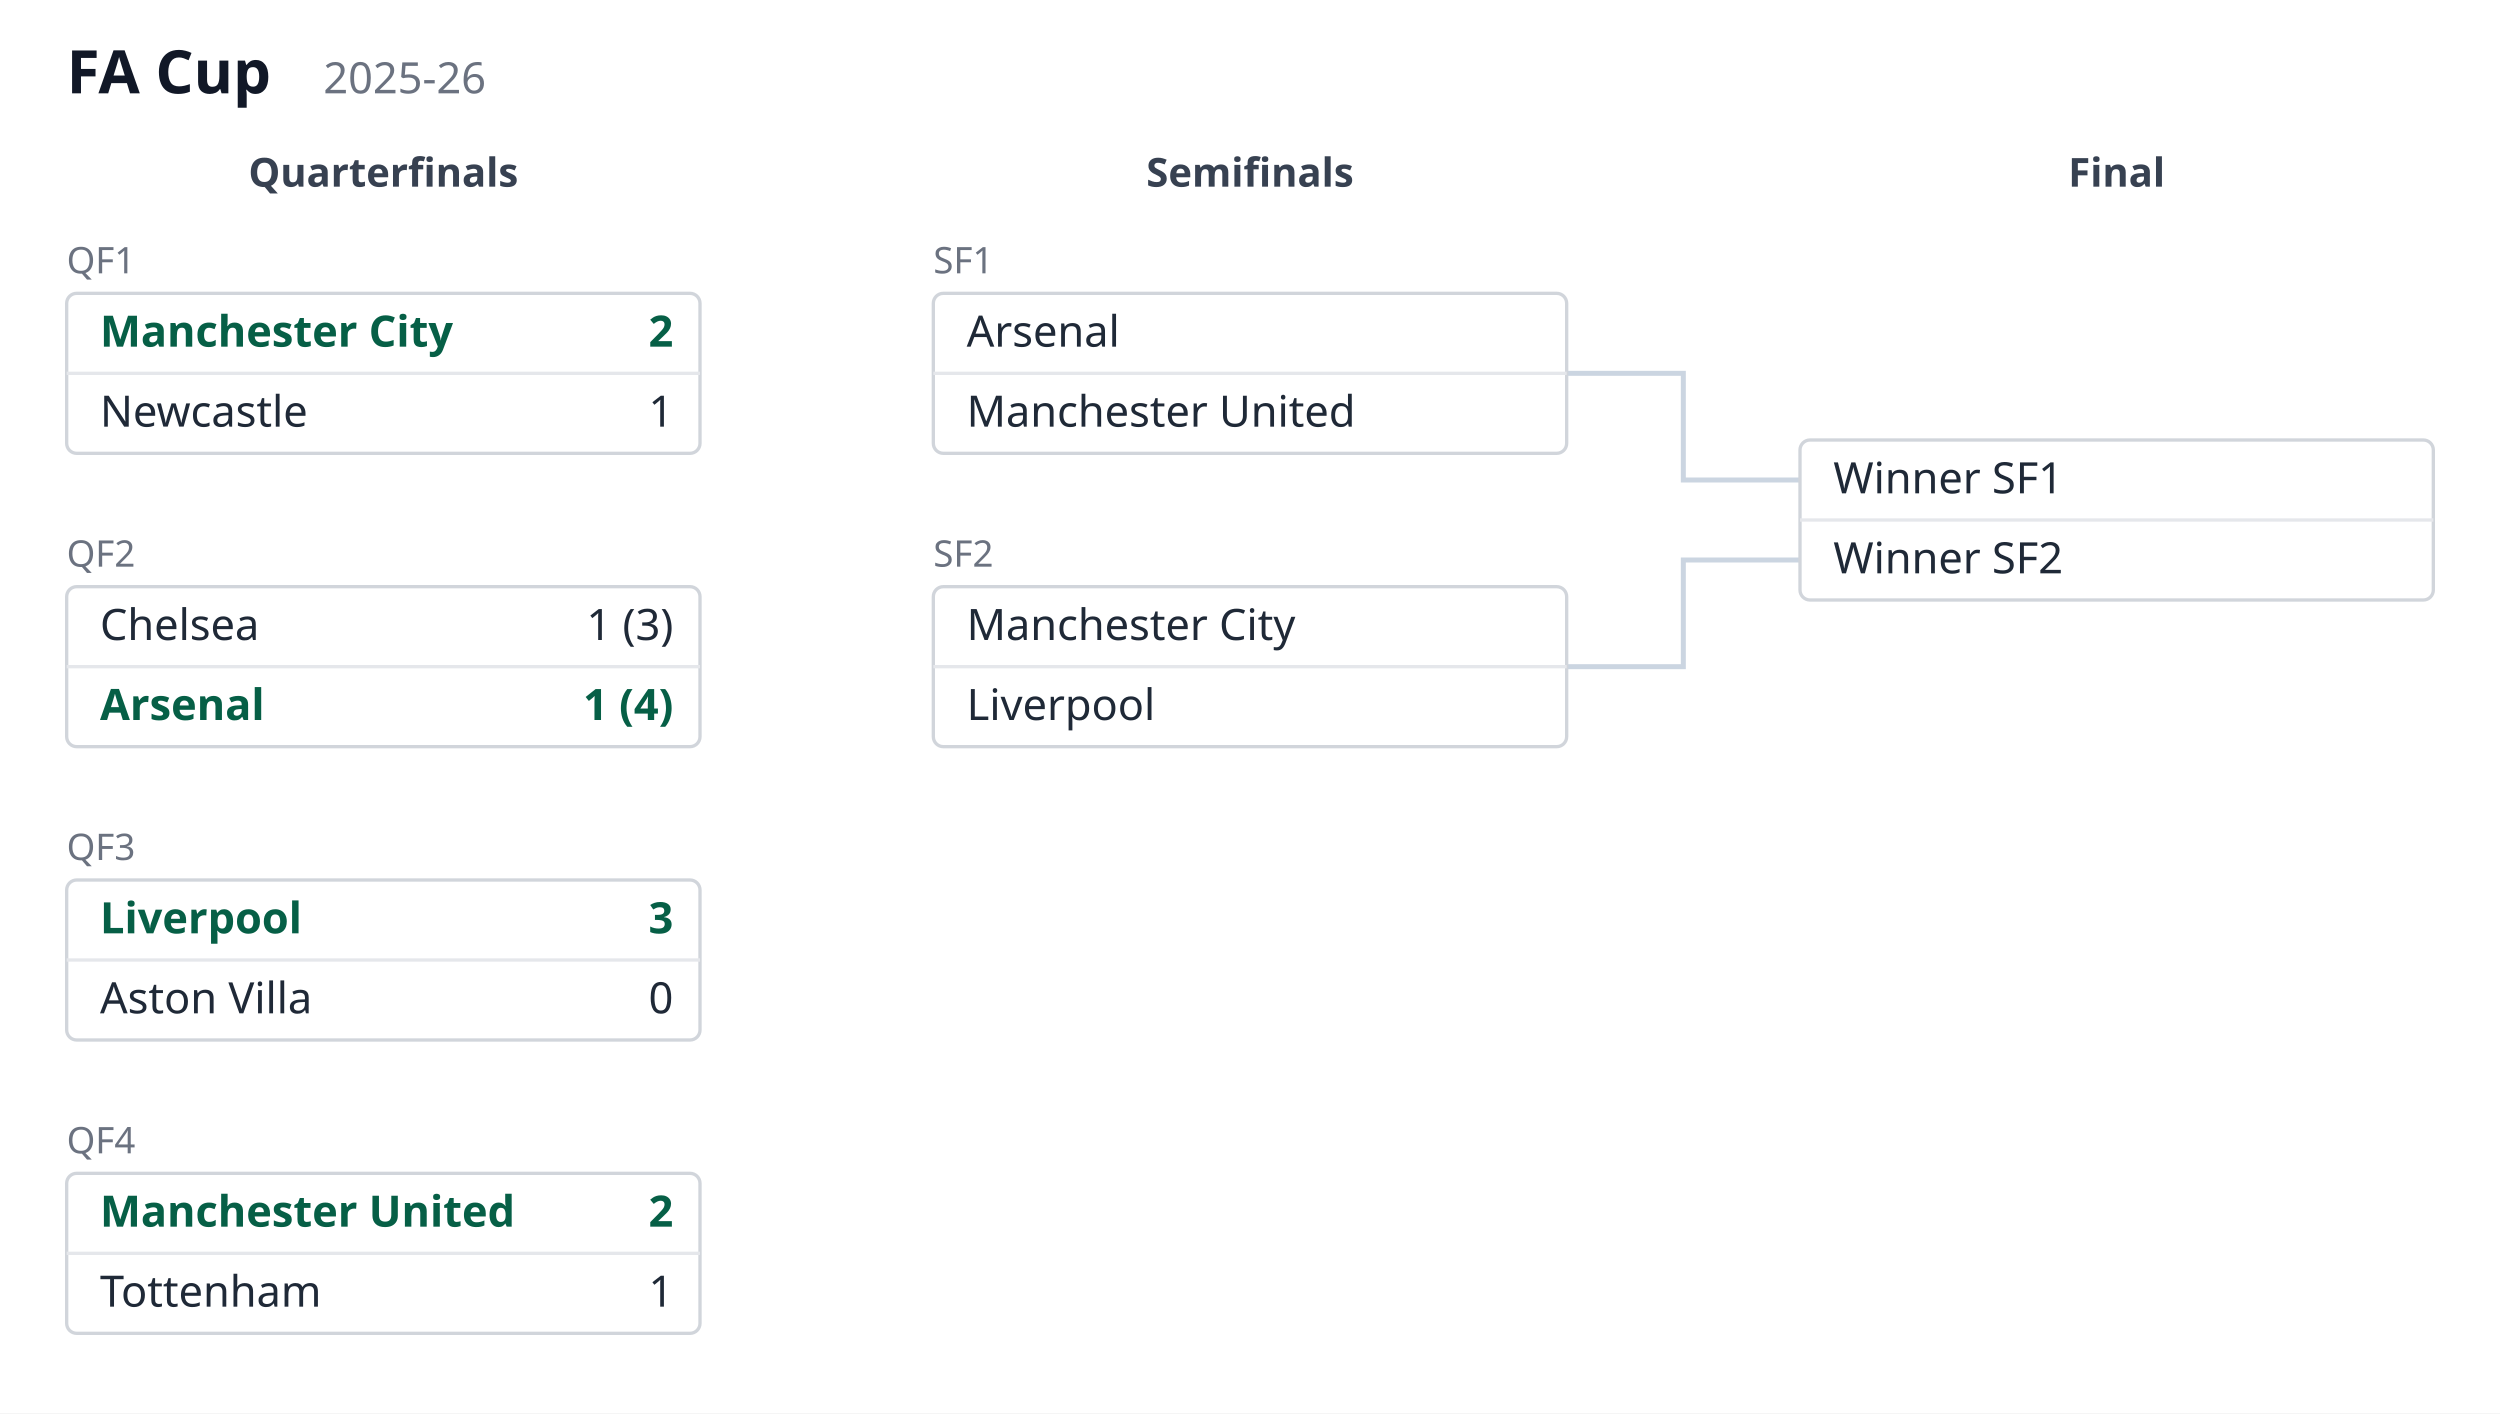
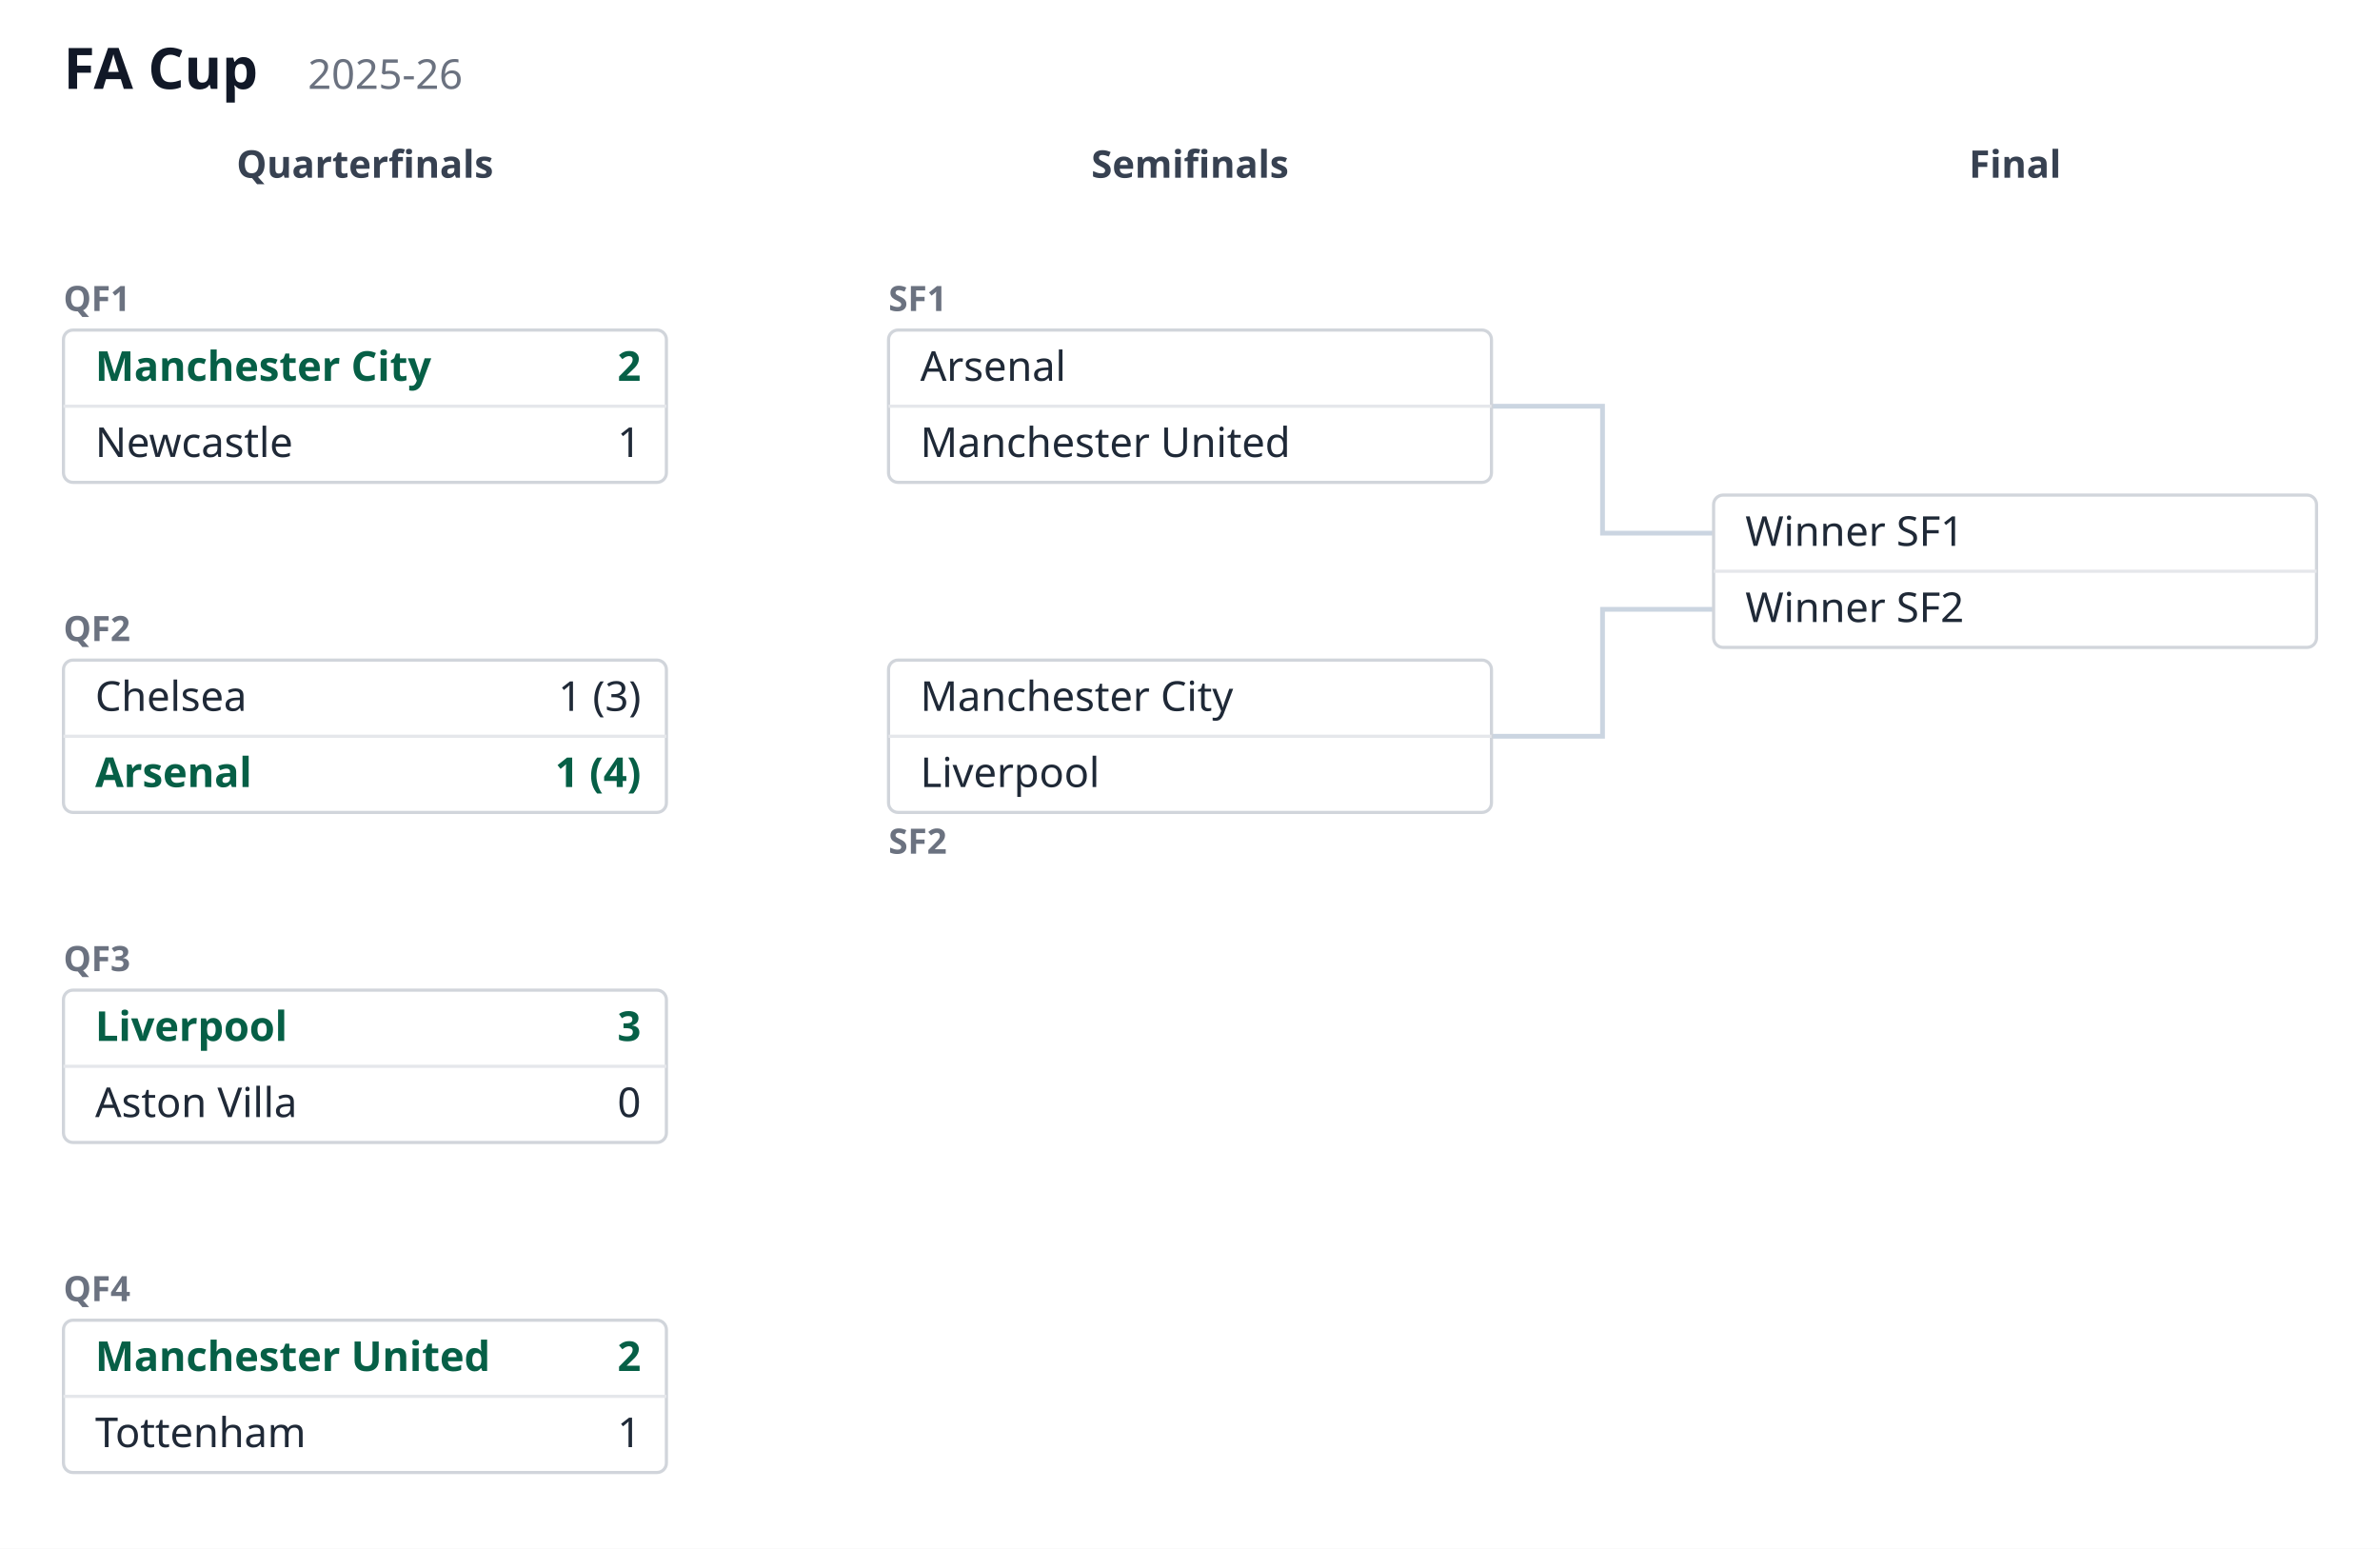
- <svg xmlns="http://www.w3.org/2000/svg" viewBox="0 0 750 424" width="750" height="424" font-family="sans-serif">
+ <svg xmlns="http://www.w3.org/2000/svg" viewBox="0 0 750 488" width="750" height="488" font-family="sans-serif">
  <style>
  .pd-bg { fill: #ffffff; }
  .pd-title { font: 600 18px sans-serif; fill: #111827; }
  .pd-season { font: 400 13px sans-serif; fill: #6b7280; }
  .pd-header { font: 600 12px sans-serif; fill: #374151; text-anchor: middle; }
  .pd-meta { font: 400 11px sans-serif; fill: #6b7280; }
+   .pd-meta-id { font-weight: 700; }
  .pd-box { fill: #ffffff; stroke: #d1d5db; stroke-width: 1; }
  .pd-divider { stroke: #e5e7eb; stroke-width: 1; }
  .pd-team { font: 400 13px sans-serif; fill: #1f2937; }
  .pd-score { font: 400 13px sans-serif; fill: #1f2937; text-anchor: end; }
  .pd-win .pd-team, .pd-win .pd-score { font-weight: 700; fill: #065f46; }
  .pd-crest-frame { fill: none; stroke: #d1d5db; stroke-width: 1; }
  .pd-link { fill: none; stroke: #cbd5e1; stroke-width: 1.5; }
  @media (prefers-color-scheme: dark) {
    .pd-bg { fill: #0f172a; }
    .pd-title { fill: #f8fafc; }
    .pd-season { fill: #94a3b8; }
    .pd-header { fill: #cbd5e1; }
    .pd-meta { fill: #94a3b8; }
    .pd-box { fill: #1e293b; stroke: #334155; }
    .pd-divider { stroke: #334155; }
    .pd-team { fill: #e5e7eb; }
    .pd-score { fill: #e5e7eb; }
    .pd-win .pd-team, .pd-win .pd-score { fill: #34d399; }
    .pd-crest-frame { stroke: #334155; }
    .pd-link { stroke: #475569; }
  }</style>
-   <rect class="pd-bg" width="750" height="424" />
+   <rect class="pd-bg" width="750" height="488" />
  <text class="pd-title" x="20" y="28">FA Cup</text>
  <text class="pd-season" x="97" y="28">2025-26</text>
  <text class="pd-header" x="115" y="56">Quarterfinals</text>
  <text class="pd-header" x="375" y="56">Semifinals</text>
  <text class="pd-header" x="635" y="56">Final</text>
-   <path class="pd-link" d="M 470 112 L 505 112 L 505 144 L 540 144" />
-   <path class="pd-link" d="M 470 200 L 505 200 L 505 168 L 540 168" />
-   <text class="pd-meta" x="20" y="82">QF1</text>
-   <rect class="pd-box" x="20" y="88" width="190" height="48" rx="3" />
-   <line class="pd-divider" x1="20" y1="112" x2="210" y2="112" />
+   <path class="pd-link" d="M 470 128 L 505 128 L 505 168 L 540 168" />
+   <path class="pd-link" d="M 470 232 L 505 232 L 505 192 L 540 192" />
+   <text class="pd-meta" x="20" y="98">
+     <tspan class="pd-meta-id">QF1</tspan>
+   </text>
+   <rect class="pd-box" x="20" y="104" width="190" height="48" rx="3" />
+   <line class="pd-divider" x1="20" y1="128" x2="210" y2="128" />
  <g class="pd-win">
-     <text class="pd-team" x="30" y="104">Manchester City</text>
-     <text class="pd-score" x="202" y="104">2</text>
+     <text class="pd-team" x="30" y="120">Manchester City</text>
+     <text class="pd-score" x="202" y="120">2</text>
  </g>
  <g class="">
-     <text class="pd-team" x="30" y="128">Newcastle</text>
-     <text class="pd-score" x="202" y="128">1</text>
+     <text class="pd-team" x="30" y="144">Newcastle</text>
+     <text class="pd-score" x="202" y="144">1</text>
  </g>
-   <text class="pd-meta" x="20" y="170">QF2</text>
-   <rect class="pd-box" x="20" y="176" width="190" height="48" rx="3" />
-   <line class="pd-divider" x1="20" y1="200" x2="210" y2="200" />
+   <text class="pd-meta" x="20" y="202">
+     <tspan class="pd-meta-id">QF2</tspan>
+   </text>
+   <rect class="pd-box" x="20" y="208" width="190" height="48" rx="3" />
+   <line class="pd-divider" x1="20" y1="232" x2="210" y2="232" />
  <g class="">
-     <text class="pd-team" x="30" y="192">Chelsea</text>
-     <text class="pd-score" x="202" y="192">1 (3)</text>
+     <text class="pd-team" x="30" y="224">Chelsea</text>
+     <text class="pd-score" x="202" y="224">1 (3)</text>
  </g>
  <g class="pd-win">
-     <text class="pd-team" x="30" y="216">Arsenal</text>
-     <text class="pd-score" x="202" y="216">1 (4)</text>
+     <text class="pd-team" x="30" y="248">Arsenal</text>
+     <text class="pd-score" x="202" y="248">1 (4)</text>
  </g>
-   <text class="pd-meta" x="20" y="258">QF3</text>
-   <rect class="pd-box" x="20" y="264" width="190" height="48" rx="3" />
-   <line class="pd-divider" x1="20" y1="288" x2="210" y2="288" />
+   <text class="pd-meta" x="20" y="306">
+     <tspan class="pd-meta-id">QF3</tspan>
+   </text>
+   <rect class="pd-box" x="20" y="312" width="190" height="48" rx="3" />
+   <line class="pd-divider" x1="20" y1="336" x2="210" y2="336" />
  <g class="pd-win">
-     <text class="pd-team" x="30" y="280">Liverpool</text>
-     <text class="pd-score" x="202" y="280">3</text>
+     <text class="pd-team" x="30" y="328">Liverpool</text>
+     <text class="pd-score" x="202" y="328">3</text>
  </g>
  <g class="">
-     <text class="pd-team" x="30" y="304">Aston Villa</text>
-     <text class="pd-score" x="202" y="304">0</text>
+     <text class="pd-team" x="30" y="352">Aston Villa</text>
+     <text class="pd-score" x="202" y="352">0</text>
  </g>
-   <text class="pd-meta" x="20" y="346">QF4</text>
-   <rect class="pd-box" x="20" y="352" width="190" height="48" rx="3" />
-   <line class="pd-divider" x1="20" y1="376" x2="210" y2="376" />
+   <text class="pd-meta" x="20" y="410">
+     <tspan class="pd-meta-id">QF4</tspan>
+   </text>
+   <rect class="pd-box" x="20" y="416" width="190" height="48" rx="3" />
+   <line class="pd-divider" x1="20" y1="440" x2="210" y2="440" />
  <g class="pd-win">
-     <text class="pd-team" x="30" y="368">Manchester United</text>
-     <text class="pd-score" x="202" y="368">2</text>
+     <text class="pd-team" x="30" y="432">Manchester United</text>
+     <text class="pd-score" x="202" y="432">2</text>
  </g>
  <g class="">
-     <text class="pd-team" x="30" y="392">Tottenham</text>
-     <text class="pd-score" x="202" y="392">1</text>
+     <text class="pd-team" x="30" y="456">Tottenham</text>
+     <text class="pd-score" x="202" y="456">1</text>
  </g>
-   <text class="pd-meta" x="280" y="82">SF1</text>
-   <rect class="pd-box" x="280" y="88" width="190" height="48" rx="3" />
-   <line class="pd-divider" x1="280" y1="112" x2="470" y2="112" />
+   <text class="pd-meta" x="280" y="98">
+     <tspan class="pd-meta-id">SF1</tspan>
+   </text>
+   <rect class="pd-box" x="280" y="104" width="190" height="48" rx="3" />
+   <line class="pd-divider" x1="280" y1="128" x2="470" y2="128" />
  <g class="">
-     <text class="pd-team" x="290" y="104">Arsenal</text>
+     <text class="pd-team" x="290" y="120">Arsenal</text>
  </g>
  <g class="">
-     <text class="pd-team" x="290" y="128">Manchester United</text>
+     <text class="pd-team" x="290" y="144">Manchester United</text>
  </g>
-   <text class="pd-meta" x="280" y="170">SF2</text>
-   <rect class="pd-box" x="280" y="176" width="190" height="48" rx="3" />
-   <line class="pd-divider" x1="280" y1="200" x2="470" y2="200" />
+   <text class="pd-meta" x="280" y="269">
+     <tspan class="pd-meta-id">SF2</tspan>
+   </text>
+   <rect class="pd-box" x="280" y="208" width="190" height="48" rx="3" />
+   <line class="pd-divider" x1="280" y1="232" x2="470" y2="232" />
  <g class="">
-     <text class="pd-team" x="290" y="192">Manchester City</text>
+     <text class="pd-team" x="290" y="224">Manchester City</text>
  </g>
  <g class="">
-     <text class="pd-team" x="290" y="216">Liverpool</text>
+     <text class="pd-team" x="290" y="248">Liverpool</text>
  </g>
-   <rect class="pd-box" x="540" y="132" width="190" height="48" rx="3" />
-   <line class="pd-divider" x1="540" y1="156" x2="730" y2="156" />
+   <rect class="pd-box" x="540" y="156" width="190" height="48" rx="3" />
+   <line class="pd-divider" x1="540" y1="180" x2="730" y2="180" />
  <g class="">
-     <text class="pd-team" x="550" y="148">Winner SF1</text>
+     <text class="pd-team" x="550" y="172">Winner SF1</text>
  </g>
  <g class="">
-     <text class="pd-team" x="550" y="172">Winner SF2</text>
+     <text class="pd-team" x="550" y="196">Winner SF2</text>
  </g>
</svg>
